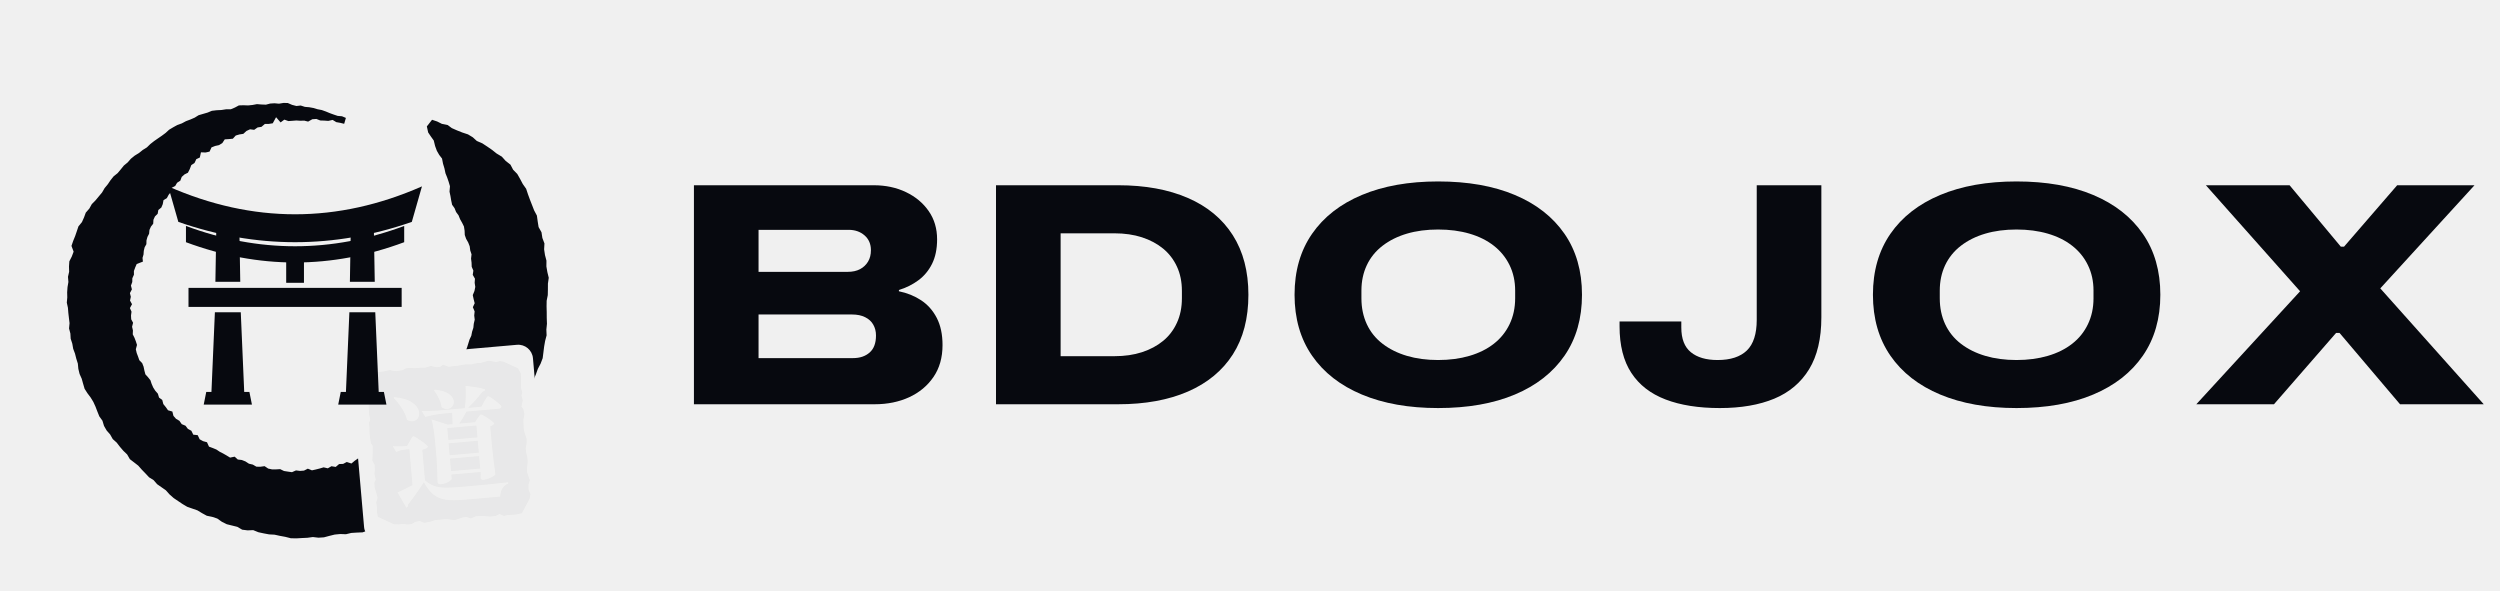
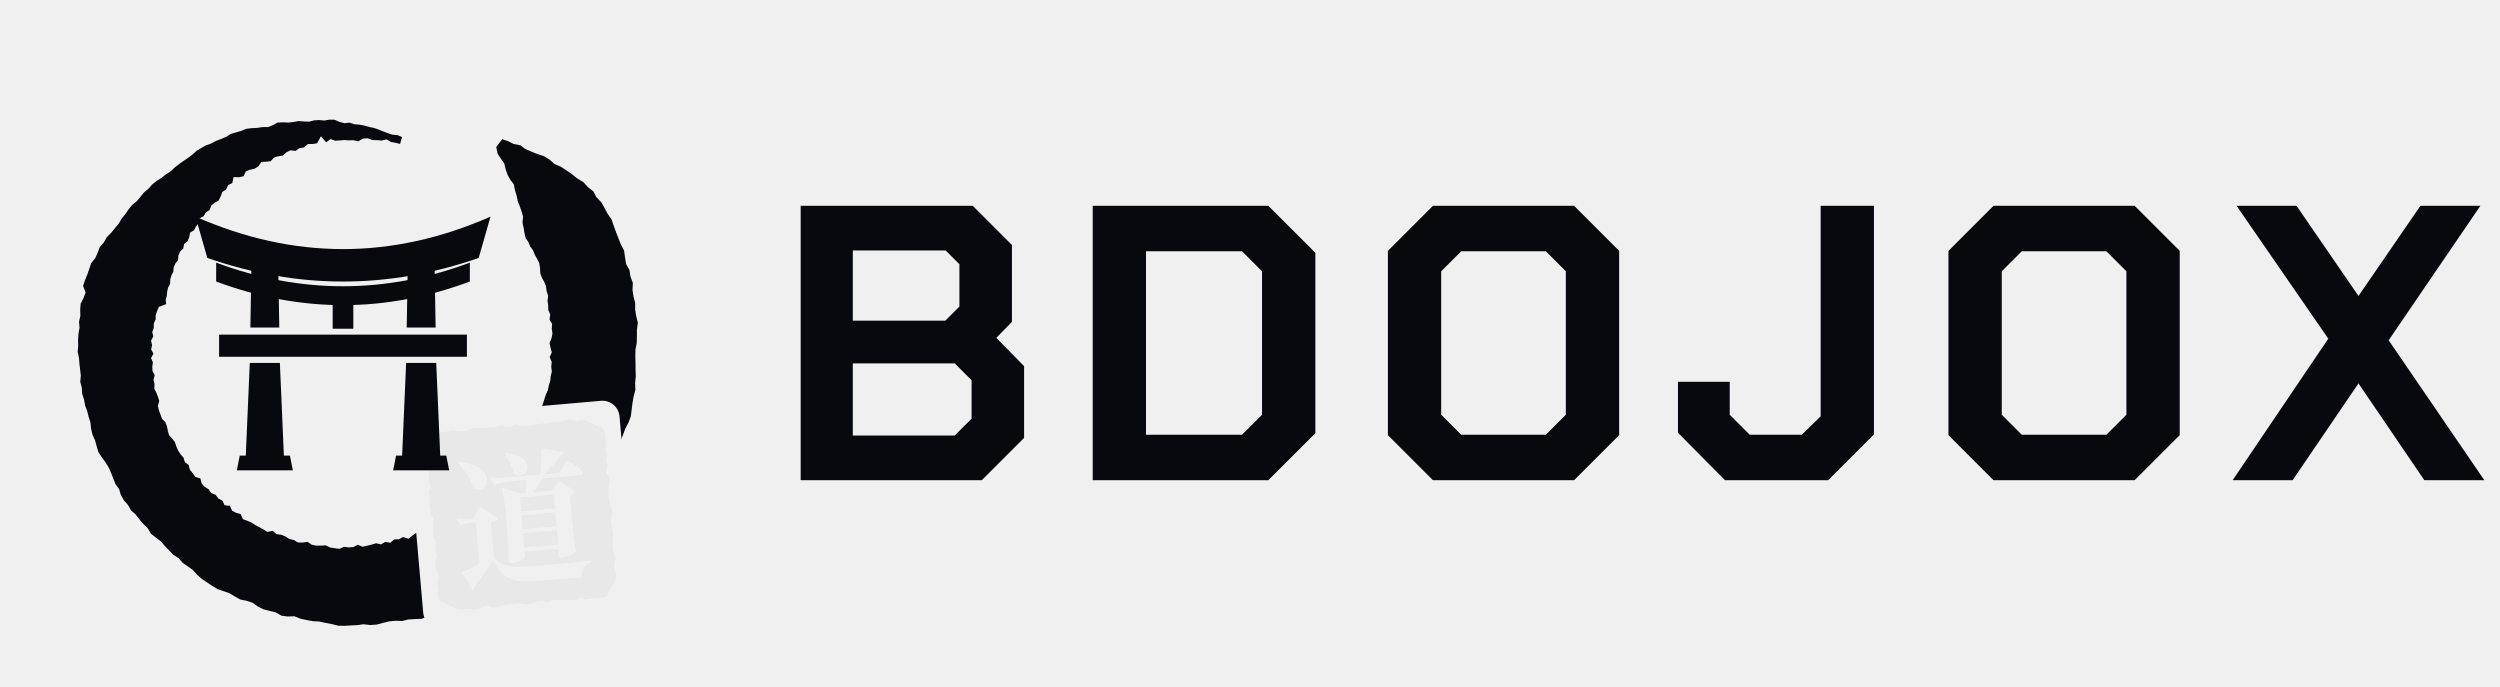
- <svg xmlns="http://www.w3.org/2000/svg" viewBox="0 0 847.24 200" width="847.24" height="200" role="img" aria-label="bDojoX">
+ <svg xmlns="http://www.w3.org/2000/svg" viewBox="0 0 728.86 200" width="728.86" height="200" role="img" aria-label="bDojoX">
  <defs>
    <mask id="cvlm" maskUnits="userSpaceOnUse" x="0" y="0" width="200" height="200">
      <rect width="200" height="200" fill="#fff" />
      <rect x="121" y="119" width="62" height="62" rx="5" fill="#000" transform="rotate(-5 152 150)" />
    </mask>
  </defs>
  <path d="M146.42 40.59L148.15 41.17L149.74 41.97L151.71 42.37L153.13 43.42L154.85 44.18L156.66 44.9L158.6 45.54L160.23 46.53L161.59 47.77L163.48 48.59L165.12 49.67L166.75 50.79L168.28 52.01L170.07 53.09L171.37 54.53L172.99 55.8L173.89 57.51L175.3 58.95L176.26 60.64L177.17 62.36L178.31 63.98L178.93 65.85L179.6 67.68L180.31 69.49L181.02 71.31L181.95 73.06L182.22 75.02L182.53 76.96L183.51 78.71L183.81 80.65L184.51 82.5L184.4 84.51L184.69 86.43L185.19 88.33L185.17 90.3L185.5 92.22L185.97 94.14L185.69 96.11L185.68 98.06L185.64 100L185.26 101.93L185.23 103.87L185.28 105.81L185.29 107.76L185.36 109.73L185.16 111.67L185.24 113.65L184.74 115.55L184.4 117.48L184.16 119.43L183.91 121.39L183.21 123.23L182.28 125L181.62 126.83L180.87 128.64L180.15 130.45L179.54 132.3L179 134.19L178.46 136.09L177.42 137.76L176.4 139.43L175.46 141.14L174.31 142.73L172.91 144.15L172.03 145.89L170.64 147.29L169.84 149.08L168.53 150.52L167.36 152.06L166.19 153.6L164.9 155.04L163.49 156.37L162.02 157.63L160.56 158.89L159.14 160.19L157.97 161.73L156.62 163.1L155.23 164.44L153.6 165.48L151.87 166.39L150.34 167.54L148.95 168.88L147.01 169.43L145.56 170.7L143.8 171.47L141.95 172.08L140.26 172.93L138.57 173.77L136.82 174.49L135.26 175.61L133.48 176.27L131.89 177.37L130.16 178.17L128.46 179.04L126.55 179.34L124.68 179.73L122.91 180.41L120.97 180.49L119.05 180.61L117.23 181.05L115.3 180.98L113.44 181.16L111.62 181.61L109.79 182.1L107.92 182.22L106.02 182L104.17 182.25L102.3 182.34L100.43 182.45L98.56 182.41L96.71 181.94L94.87 181.6L93.04 181.2L91.19 181.1L89.37 180.76L87.56 180.37L85.81 179.66L83.92 179.74L82.08 179.51L80.42 178.54L78.63 178.1L76.85 177.66L75.19 176.83L73.63 175.73L71.9 175.16L70.09 174.79L68.48 173.91L66.91 172.96L65.18 172.36L63.44 171.75L61.87 170.82L60.35 169.8L58.84 168.78L57.46 167.56L56.21 166.16L54.74 165.13L53.26 164.1L52.05 162.71L50.52 161.76L49.29 160.44L48.04 159.15L46.85 157.8L45.43 156.7L44.01 155.61L43.09 154.01L41.8 152.77L40.64 151.42L39.55 150L38.21 148.8L37.32 147.23L36.14 145.89L35.25 144.34L34.71 142.56L33.67 141.13L33 139.47L32.36 137.8L31.63 136.2L30.71 134.7L29.63 133.26L28.67 131.76L28.17 130.05L27.69 128.34L26.97 126.73L26.55 125L26.38 123.21L25.85 121.54L25.42 119.84L24.8 118.19L24.5 116.46L23.95 114.78L23.85 113.02L23.4 111.31L23.57 109.52L23.36 107.78L23.16 106.05L23.02 104.3L22.64 102.57L22.8 100.81L22.76 99.06L22.88 97.31L23.18 95.57L23.04 93.81L23.43 92.09L23.38 90.32L23.5 88.57L24.33 86.93L24.95 85.28L24.22 83.34L24.79 81.67L25.46 80.03L26.03 78.37L26.59 76.71L27.77 75.27L28.48 73.68L29.07 72.06L30.27 70.69L31.11 69.18L32.38 67.89L33.49 66.55L34.6 65.22L35.44 63.77L36.52 62.46L37.46 61.07L38.51 59.76L39.87 58.67L40.93 57.4L41.97 56.11L43.27 55.04L44.35 53.8L45.64 52.75L47.09 51.86L48.37 50.83L49.78 49.95L50.93 48.83L52.2 47.83L53.52 46.91L54.85 46L56.13 45.05L57.31 43.96L58.69 43.14L60.09 42.36L61.63 41.81L63.03 41.06L64.53 40.5L65.98 39.87L67.31 39.04L68.85 38.59L70.36 38.15L71.8 37.55L73.41 37.36L75.04 37.28L76.58 37.04L78.2 37.04L79.6 36.45L80.96 35.72L82.52 35.67L84.09 35.73L85.6 35.57L87.07 35.29L88.61 35.41L90.13 35.47L91.57 35.09L93.05 35L94.55 35.14L96.02 34.89L97.5 34.9L98.99 35.54L100.45 35.92L101.91 35.76L103.34 36.22L104.79 36.34L106.22 36.6L107.62 37.02L109.04 37.29L110.41 37.78L111.76 38.34L113.11 38.83L114.46 39.28L115.9 39.4L117.22 39.96L116.64 41.96L115.31 41.63L113.96 41.39L112.73 40.64L111.26 40.97L109.9 40.87L108.53 40.83L107.22 40.31L105.84 40.41L104.42 41.21L103.1 40.88L101.75 40.92L100.41 40.83L99.07 40.94L97.73 41.03L96.36 40.54L95.09 41.49L93.56 39.72L92.44 41.78L91.12 41.99L89.77 41.99L88.61 42.99L87.3 43.19L86.14 44L84.74 43.82L83.53 44.38L82.46 45.36L81.15 45.56L79.89 45.93L78.91 47.01L77.56 47.14L76.17 47.23L75.33 48.5L74.22 49.18L72.9 49.47L71.68 49.95L71.02 51.38L69.69 51.68L68.1 51.62L67.72 53.38L66.53 53.94L65.91 55.25L64.83 55.95L64.31 57.31L63.69 58.53L62.53 59.11L61.59 59.95L61.1 61.24L60.02 61.93L59.37 63.03L58.18 63.65L57.92 65.06L57.14 66.03L56.55 67.14L55.41 67.84L55.16 69.18L54.67 70.34L53.66 71.16L53.43 72.46L52.51 73.35L52 74.48L51.92 75.82L51.15 76.8L50.65 77.92L50.53 79.21L49.97 80.29L49.64 81.47L49.61 82.75L49.01 83.83L48.73 85.01L48.64 86.24L48.3 87.4L48.43 88.66L46.33 89.47L45.82 90.64L45.38 91.84L45.39 93.1L44.85 94.3L44.83 95.56L44.38 96.79L44.7 98.07L44.03 99.32L44.34 100.58L44.06 101.86L44.74 103.09L44.03 104.41L44.57 105.63L44.4 106.92L44.46 108.2L45.1 109.38L44.76 110.74L45.05 111.98L44.99 113.31L45.58 114.48L46.04 115.68L46.43 116.89L46.03 118.37L46.33 119.64L46.79 120.85L47.22 122.08L48.19 123.07L48.66 124.27L48.93 125.57L49.27 126.86L50.17 127.85L50.98 128.87L51.4 130.13L51.93 131.34L52.63 132.43L53.5 133.42L53.9 134.74L54.99 135.55L55.35 136.94L56.18 137.96L56.94 139.04L58.41 139.47L58.78 140.94L59.65 141.93L60.81 142.62L61.58 143.74L62.86 144.27L63.67 145.34L64.85 145.98L65.5 147.31L67 147.47L67.66 148.87L68.82 149.51L70.15 149.87L70.82 151.36L72.09 151.83L73.33 152.34L74.45 153.09L75.64 153.7L76.81 154.37L77.97 155.08L79.52 154.76L80.59 155.73L81.95 155.89L83.19 156.38L84.37 157.15L85.68 157.45L86.89 158.16L88.27 158.17L89.67 157.98L90.9 158.8L92.22 159.08L93.58 159.07L94.94 158.99L96.25 159.62L97.6 159.83L98.95 160.02L100.31 159.42L101.66 159.59L103.01 159.49L104.32 158.83L105.72 159.4L107.05 159.1L108.36 158.77L109.67 158.38L111.09 158.71L112.33 158L113.77 158.24L114.92 157.27L116.3 157.21L117.51 156.57L119.1 157.08L120.21 156.15L121.36 155.35L122.64 154.93L123.92 154.49L125.37 154.41L126.53 153.69L127.45 152.51L128.7 152L130 151.54L131.19 150.89L132.52 150.46L133.26 149.13L134.54 148.61L135.45 147.56L136.79 147.09L138 146.42L138.82 145.3L140.28 144.9L141.08 143.75L141.96 142.7L143.03 141.85L144.06 140.94L145.16 140.09L146.14 139.13L146.72 137.83L147.35 136.59L148.59 135.82L149.54 134.82L150.07 133.52L150.73 132.32L152.01 131.5L152.73 130.32L153.3 129.06L153.89 127.82L154.48 126.57L155.21 125.39L155.74 124.12L156.84 123.08L157.3 121.77L157.79 120.46L157.81 119.01L158.3 117.71L158.71 116.39L159.12 115.07L159.72 113.79L159.99 112.42L160.42 111.09L160.56 109.7L160.88 108.34L160.71 106.92L160.85 105.54L160.25 104.11L160.87 102.76L160.51 101.37L160.22 100L160.79 98.62L161.07 97.23L160.86 95.85L160.96 94.45L160.21 93.14L160.42 91.72L159.86 90.41L159.81 89.02L159.64 87.65L159.8 86.19L159.36 84.87L159.18 83.48L158.67 82.17L157.97 80.94L157.51 79.64L157.45 78.18L157.23 76.76L156.61 75.5L155.92 74.28L155.4 72.98L154.56 71.84L154.04 70.54L153.22 69.4L152.91 67.95L152.66 66.45L152.34 64.96L152.49 63.11L152.05 61.62L151.55 60.16L150.97 58.72L150.62 57.07L150.14 55.48L149.8 53.73L148.85 52.5L148.05 51.11L147.45 49.47L147 47.62L146.04 46.28L145.1 44.89L144.66 42.84Z" fill="#07090f" mask="url(#cvlm)" />
  <g transform="translate(57 58) scale(0.86)">
    <path fill="#07090f" d="M19 20H28L28.4 43.6H18.6Z" />
    <path fill="#07090f" d="M18.4 55.6H28.6L30 88H17Z" />
    <path d="M15 87H32L33 92H14Z" fill="#07090f" />
    <path fill="#07090f" d="M72 20H81L81.4 43.6H71.6Z" />
    <path fill="#07090f" d="M71.4 55.6H81.6L83 88H70Z" />
    <path d="M68 87H85L86 92H67Z" fill="#07090f" />
    <rect x="46.5" y="30" width="7" height="14" fill="#07090f" />
    <rect x="8" y="46" width="84" height="7.5" fill="#07090f" />
    <path d="M7 21.6Q50 37.6 93 21.6V28Q50 44 7 28Z" fill="#07090f" />
    <path d="M0 6Q50 28 100 6L96 20Q50 36 4 20Z" fill="#07090f" />
  </g>
  <g transform="rotate(-5 152 150)">
    <mask id="k7" maskUnits="userSpaceOnUse" x="122" y="120" width="60" height="60">
      <rect x="122" y="120" width="60" height="60" fill="#07090f" />
      <path d="M161.55 143.88L162.50 142.68Q162.67 142.47 162.96 142.12Q163.25 141.76 163.44 141.60Q163.63 141.43 163.79 141.43Q164.04 141.43 165.10 142.20Q166.16 142.97 167.08 143.80Q168 144.63 168 144.92Q167.62 145.51 166.58 145.76L166.58 152.33Q166.66 157.49 166.91 162.11Q166.62 162.56 165.21 163.08Q163.79 163.60 162.67 163.60Q161.76 163.60 161.76 162.77Q161.76 162.77 161.92 161.77L161.92 160.86L152.02 160.86L152.02 162.31Q152.02 162.56 151.44 162.94Q150.86 163.31 149.96 163.58Q149.07 163.85 148.15 163.85Q147.69 163.85 147.40 163.60Q147.11 163.35 147.11 163.02Q147.40 159.28 147.49 154.74L147.49 150.17Q147.49 144.92 146.95 141.64L152.27 143.88L153.89 143.88Q154.06 141.72 154.10 140.06L150.90 140.06Q148.07 140.10 144.91 140.64L143.83 138.52Q146.11 138.77 149.36 138.85L158.51 138.85Q158.93 136.94 159.18 134.88Q159.43 132.82 159.38 131.32Q165.96 132.65 165.96 133.28Q165.96 133.40 165.62 133.57L164.88 133.90Q162.67 136.40 159.63 138.85L164.13 138.85L165.25 137.19Q165.50 136.85 165.81 136.40Q166.12 135.94 166.33 135.71Q166.54 135.48 166.71 135.48Q166.96 135.48 168.02 136.33Q169.08 137.19 170.01 138.14Q170.95 139.10 170.95 139.39Q170.78 140.06 169.87 140.06L159.01 140.06Q157.47 142.39 156.18 143.88L161.55 143.88M148.61 131.95L148.94 131.70Q152.06 132.28 153.54 133.53Q155.02 134.77 155.02 136.19Q155.02 137.19 154.33 137.92Q153.64 138.64 152.64 138.64Q151.65 138.64 150.69 137.85Q150.65 136.40 150.04 134.80Q149.44 133.19 148.61 131.95M134.76 133.28L135.09 133.03Q139.12 133.78 141.06 135.48Q142.99 137.19 142.99 139.02Q142.99 140.18 142.29 140.97Q141.58 141.76 140.54 141.76Q139.58 141.76 138.63 141.06Q138.33 139.10 137.23 137Q136.13 134.90 134.76 133.28M152.02 149.08L161.92 149.08L161.92 145.05L152.02 145.05L152.02 149.08M137.92 149.88L138.96 148.34Q139.12 148.09 139.44 147.65Q139.75 147.21 139.94 147Q140.12 146.80 140.29 146.80Q140.54 146.80 141.72 147.69Q142.91 148.59 143.95 149.56Q144.99 150.54 144.99 150.83Q144.45 151.46 142.95 151.66L142.95 162.02Q144.32 163.48 145.84 164.16Q147.36 164.85 149.52 165.08Q151.69 165.31 155.60 165.31Q166.08 165.31 170.95 165.14L170.95 165.64Q169.62 165.97 168.85 167.04Q168.08 168.10 167.87 169.76L155.64 169.76Q151.69 169.76 149.36 169.20Q147.03 168.64 145.43 167.14Q143.83 165.64 142.49 162.69Q141.20 164.39 139.48 166.41Q137.75 168.43 136.50 169.72Q136.50 170.13 136.34 170.36Q136.17 170.59 135.84 170.76L133.30 165.31Q135.88 164.44 138.58 163.27L138.58 151.08L136.88 151.08Q135.51 151.12 134.05 151.66L133.05 149.54Q134.42 149.79 136.38 149.88L137.92 149.88M161.92 154.28L161.92 150.25L152.02 150.25L152.02 154.28L161.92 154.28M161.92 155.45L152.02 155.45L152.02 159.69L161.92 159.69" fill="#000" />
    </mask>
    <path d="M128.75 124.24L131.1 124.12L132.06 124.09L134.36 123.78L135.28 124.12L136.66 124.37L138.59 124.2L139.87 123.66L141.41 123.7L142.95 123.91L145.16 123.93L146.38 124.04L148.31 123.61L150.03 124.21L151.43 124.2L152.44 123.56L154.37 124.45L155.89 124.35L157.31 124.35L159.36 124.15L160.37 124.12L161.93 124.29L163.96 124.02L165.15 124.07L167.14 123.7L168.15 123.58L170.53 124.25L171.7 124L172.97 124.32L177.63 126.99L178.45 128.86L178.31 130.52L178.2 131.8L178.08 133.85L178.36 135.11L178.01 136.24L178.29 137.93L177.66 140.01L178.23 140.95L178.44 142.63L177.9 144.62L177.85 146.03L177.76 147.39L177.96 148.97L178.44 150.93L178.36 152.3L177.88 154.18L177.92 155.74L178.14 157.23L178.14 158.85L177.81 160.51L177.58 162.01L177.76 162.92L178.32 165.11L177.75 166.48L177.61 168.28L178.13 169.84L177.66 171.39L174.67 175.97L172.79 176.22L172.02 176.24L169.69 176.18L168.57 176.37L167.11 175.58L165.63 176.15L163.91 176.17L161.91 175.83L160.29 175.68L159.07 175.64L157.35 176.23L155.83 175.61L154.52 175.65L152.92 176.08L151.64 176.33L149.46 175.78L148.29 175.71L146.63 175.73L145.11 175.74L143.5 176.16L141.38 176.33L139.94 175.55L138.34 175.79L137.15 176.39L135.9 176.43L134.27 176.1L132.57 176.09L131.16 175.92L125.99 172.95L125.83 171.53L125.95 169.71L125.86 168.08L126.44 166.57L126.17 164.96L125.79 162.99L125.78 161.41L126.36 160.33L126.1 158.35L126.34 157.26L126.43 155.31L125.75 153.77L125.97 152.58L126.21 150.37L126.34 148.83L125.81 147.91L125.7 146.24L125.65 144.41L125.77 142.77L125.78 140.93L126.28 140.08L126.07 138.12L126.1 136.21L126.21 134.94L126.43 133.28L125.57 131.76L125.72 130.12L125.72 128.94Z" fill="#07090f" mask="url(#k7)" />
  </g>
-   <path d="M296.44 137L235.17 137L235.17 62.78L296.12 62.78Q302.16 62.78 307.01 65.10Q311.87 67.42 314.72 71.52Q317.58 75.62 317.58 81.12Q317.58 85.98 315.86 89.43Q314.13 92.88 311.16 95.04Q308.20 97.20 304.64 98.27L304.64 98.71Q308.85 99.57 312.19 101.78Q315.53 103.99 317.48 107.77Q319.42 111.54 319.42 116.94Q319.42 123.30 316.34 127.78Q313.27 132.25 308.09 134.63Q302.91 137 296.44 137M257.07 106.58L257.07 121.36L289.10 121.36Q292.56 121.36 294.71 119.47Q296.87 117.58 296.87 113.70Q296.87 111.65 295.95 110.03Q295.04 108.41 293.20 107.50Q291.37 106.58 288.78 106.58L257.07 106.58M257.07 77.89L257.07 92.13L287.27 92.13Q289.75 92.13 291.48 91.21Q293.20 90.29 294.17 88.67Q295.15 87.06 295.15 84.79Q295.15 81.66 292.99 79.77Q290.83 77.89 287.59 77.89" fill="#07090f" />
-   <path d="M378.96 137L337.54 137L337.54 62.78L378.96 62.78Q392.66 62.78 402.59 67.10Q412.51 71.41 417.80 79.72Q423.08 88.03 423.08 99.89Q423.08 111.87 417.80 120.12Q412.51 128.37 402.59 132.69Q392.66 137 378.96 137M359.44 79.07L359.44 120.71L377.67 120.71Q382.85 120.71 387 119.36Q391.15 118.01 394.17 115.53Q397.19 113.05 398.86 109.38Q400.54 105.72 400.54 101.08L400.54 98.60Q400.54 93.96 398.86 90.35Q397.19 86.73 394.17 84.25Q391.15 81.77 387 80.42Q382.85 79.07 377.67 79.07" fill="#07090f" />
-   <path d="M487.37 138.29Q472.49 138.29 461.54 133.71Q450.59 129.13 444.66 120.55Q438.72 111.97 438.72 99.89Q438.72 87.81 444.66 79.23Q450.59 70.66 461.54 66.07Q472.49 61.49 487.37 61.49Q502.48 61.49 513.37 66.07Q524.27 70.66 530.20 79.23Q536.13 87.81 536.13 99.89Q536.13 111.97 530.20 120.55Q524.27 129.13 513.37 133.71Q502.48 138.29 487.37 138.29M487.37 122.01Q493.20 122.01 498 120.60Q502.80 119.20 506.25 116.50Q509.70 113.81 511.59 109.87Q513.48 105.93 513.48 101.08L513.48 98.49Q513.48 93.74 511.59 89.86Q509.70 85.98 506.25 83.28Q502.80 80.58 498 79.18Q493.20 77.78 487.37 77.78Q481.55 77.78 476.80 79.18Q472.06 80.58 468.55 83.28Q465.04 85.98 463.21 89.86Q461.38 93.74 461.38 98.49L461.38 101.08Q461.38 105.93 463.21 109.87Q465.04 113.81 468.55 116.50Q472.06 119.20 476.80 120.60Q481.55 122.01 487.37 122.01" fill="#07090f" />
-   <path d="M582.84 138.29Q572.05 138.29 564.45 135.38Q556.84 132.47 552.85 126.37Q548.86 120.28 548.86 110.57L548.86 108.95L569.79 108.95L569.79 111Q569.79 116.72 573.02 119.36Q576.26 122.01 582.08 122.01Q588.66 122.01 592.01 118.77Q595.35 115.53 595.35 108.41L595.35 62.78L617.25 62.78L617.25 107.55Q617.25 118.34 613.10 125.13Q608.94 131.93 601.29 135.11Q593.63 138.29 582.84 138.29" fill="#07090f" />
-   <path d="M683.38 138.29Q668.49 138.29 657.54 133.71Q646.59 129.13 640.66 120.55Q634.73 111.97 634.73 99.89Q634.73 87.81 640.66 79.23Q646.59 70.66 657.54 66.07Q668.49 61.49 683.38 61.49Q698.48 61.49 709.37 66.07Q720.27 70.66 726.20 79.23Q732.13 87.81 732.13 99.89Q732.13 111.97 726.20 120.55Q720.27 129.13 709.37 133.71Q698.48 138.29 683.38 138.29M683.38 122.01Q689.20 122.01 694 120.60Q698.80 119.20 702.25 116.50Q705.71 113.81 707.59 109.87Q709.48 105.93 709.48 101.08L709.48 98.49Q709.48 93.74 707.59 89.86Q705.71 85.98 702.25 83.28Q698.80 80.58 694 79.18Q689.20 77.78 683.38 77.78Q677.55 77.78 672.80 79.18Q668.06 80.58 664.55 83.28Q661.05 85.98 659.21 89.86Q657.38 93.74 657.38 98.49L657.38 101.08Q657.38 105.93 659.21 109.87Q661.05 113.81 664.55 116.50Q668.06 119.20 672.80 120.60Q677.55 122.01 683.38 122.01" fill="#07090f" />
-   <path d="M770.64 137L744.32 137L779.49 98.71L747.56 62.78L775.93 62.78L793.30 83.60L794.38 83.60L812.39 62.78L838.60 62.78L806.67 97.73L841.73 137L813.36 137L792.87 112.84L791.68 112.84" fill="#07090f" />
+   <path d="M233.43 140L233.43 60L283.60 60L295.03 71.43L295.03 93.83L290.46 98.51L298.57 106.74L298.57 127.66L286.23 140L233.43 140M248.63 93.49L275.60 93.49L279.71 89.37L279.71 77.03L275.71 73.03L248.63 73.03L248.63 93.49M248.63 126.97L278.34 126.97L283.26 122.06L283.26 110.86L278.34 105.94L248.63 105.94" fill="#07090f" />
+   <path d="M318.57 140L318.57 60L369.77 60L383.49 73.71L383.49 126.29L369.77 140L318.57 140M334.11 126.74L362.11 126.74L367.94 120.91L367.94 79.09L362.11 73.26L334.11 73.26" fill="#07090f" />
+   <path d="M417.77 140L404.63 126.86L404.63 73.14L417.77 60L458.91 60L472.06 73.14L472.06 126.86L458.91 140L417.77 140M426 126.74L450.69 126.74L456.51 120.91L456.51 79.09L450.69 73.26L426 73.26L420.17 79.09L420.17 120.91" fill="#07090f" />
+   <path d="M502.91 140L489.20 126.17L489.20 111.31L504.29 111.31L504.29 120.91L510.11 126.74L525.31 126.74L530.80 121.37L530.80 60L546.34 60L546.34 126.63L532.97 140" fill="#07090f" />
+   <path d="M581.20 140L568.06 126.86L568.06 73.14L581.20 60L622.34 60L635.49 73.14L635.49 126.86L622.34 140L581.20 140M589.43 126.74L614.11 126.74L619.94 120.91L619.94 79.09L614.11 73.26L589.43 73.26L583.60 79.09L583.60 120.91" fill="#07090f" />
+   <path d="M650.91 140L678.80 98.74L652.06 60L669.54 60L687.60 86.29L705.66 60L723.14 60L696.40 99.20L724.29 140L706.80 140L687.60 111.77L668.40 140" fill="#07090f" />
</svg>
